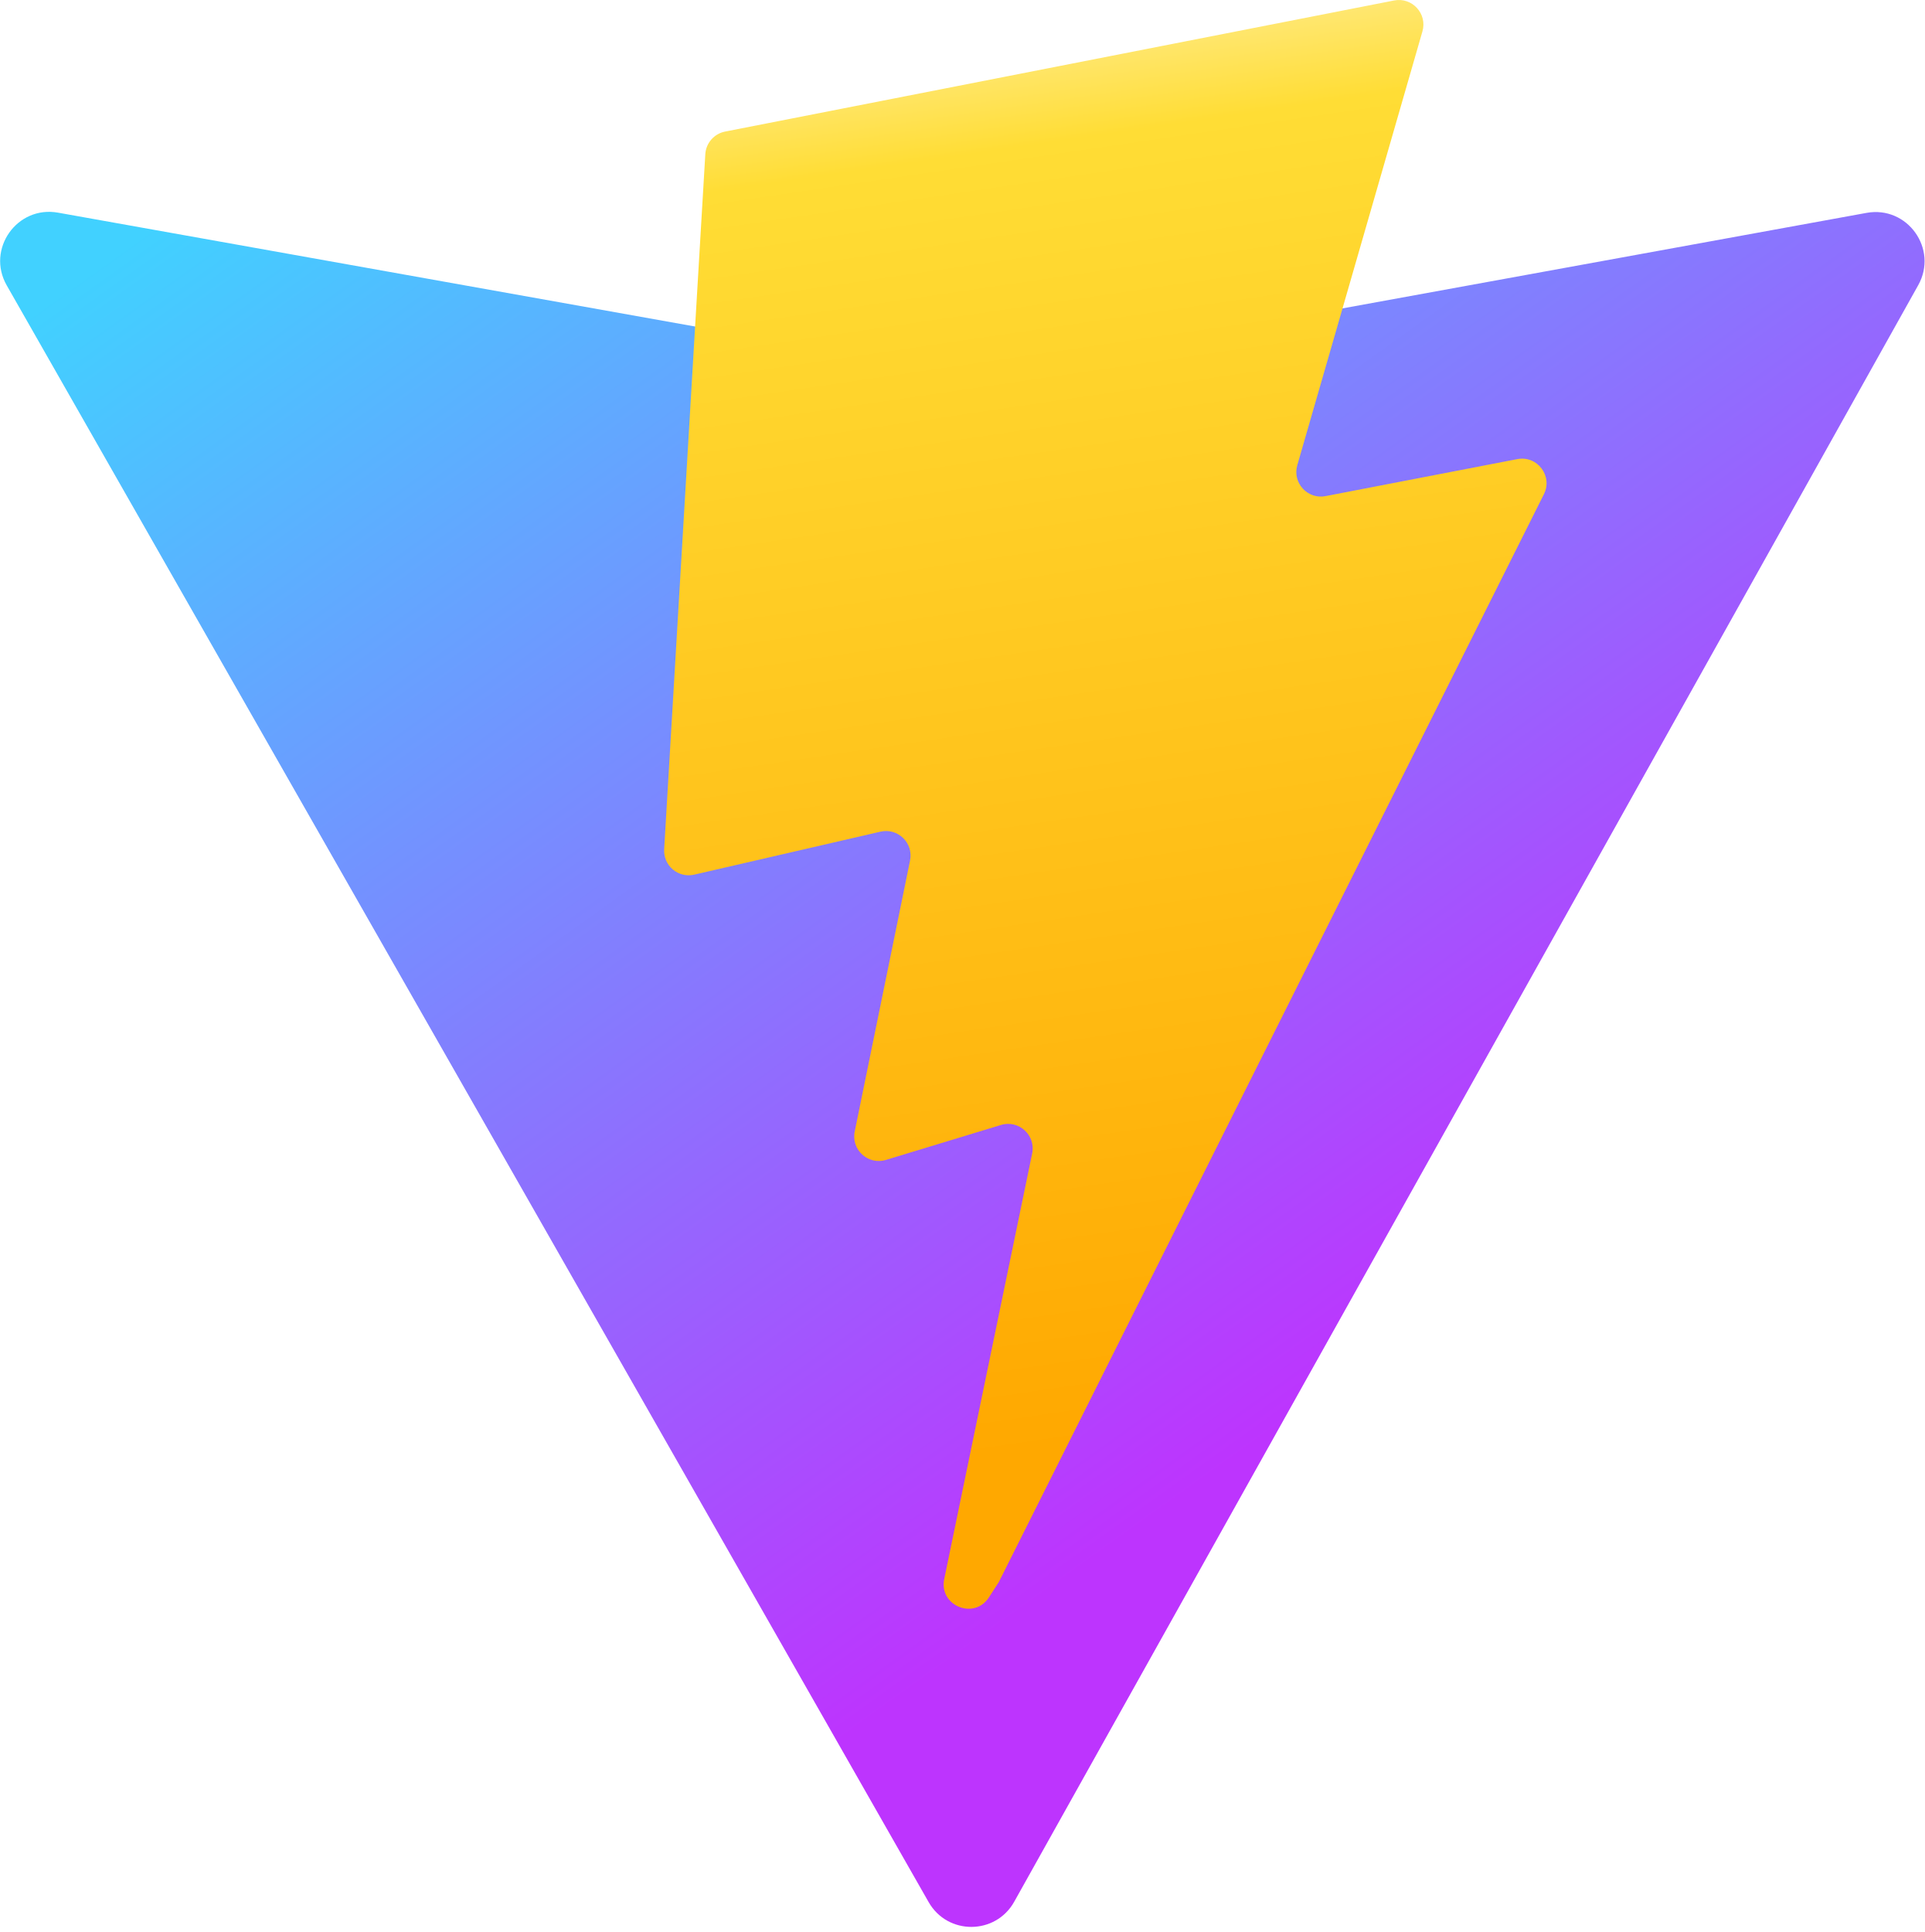
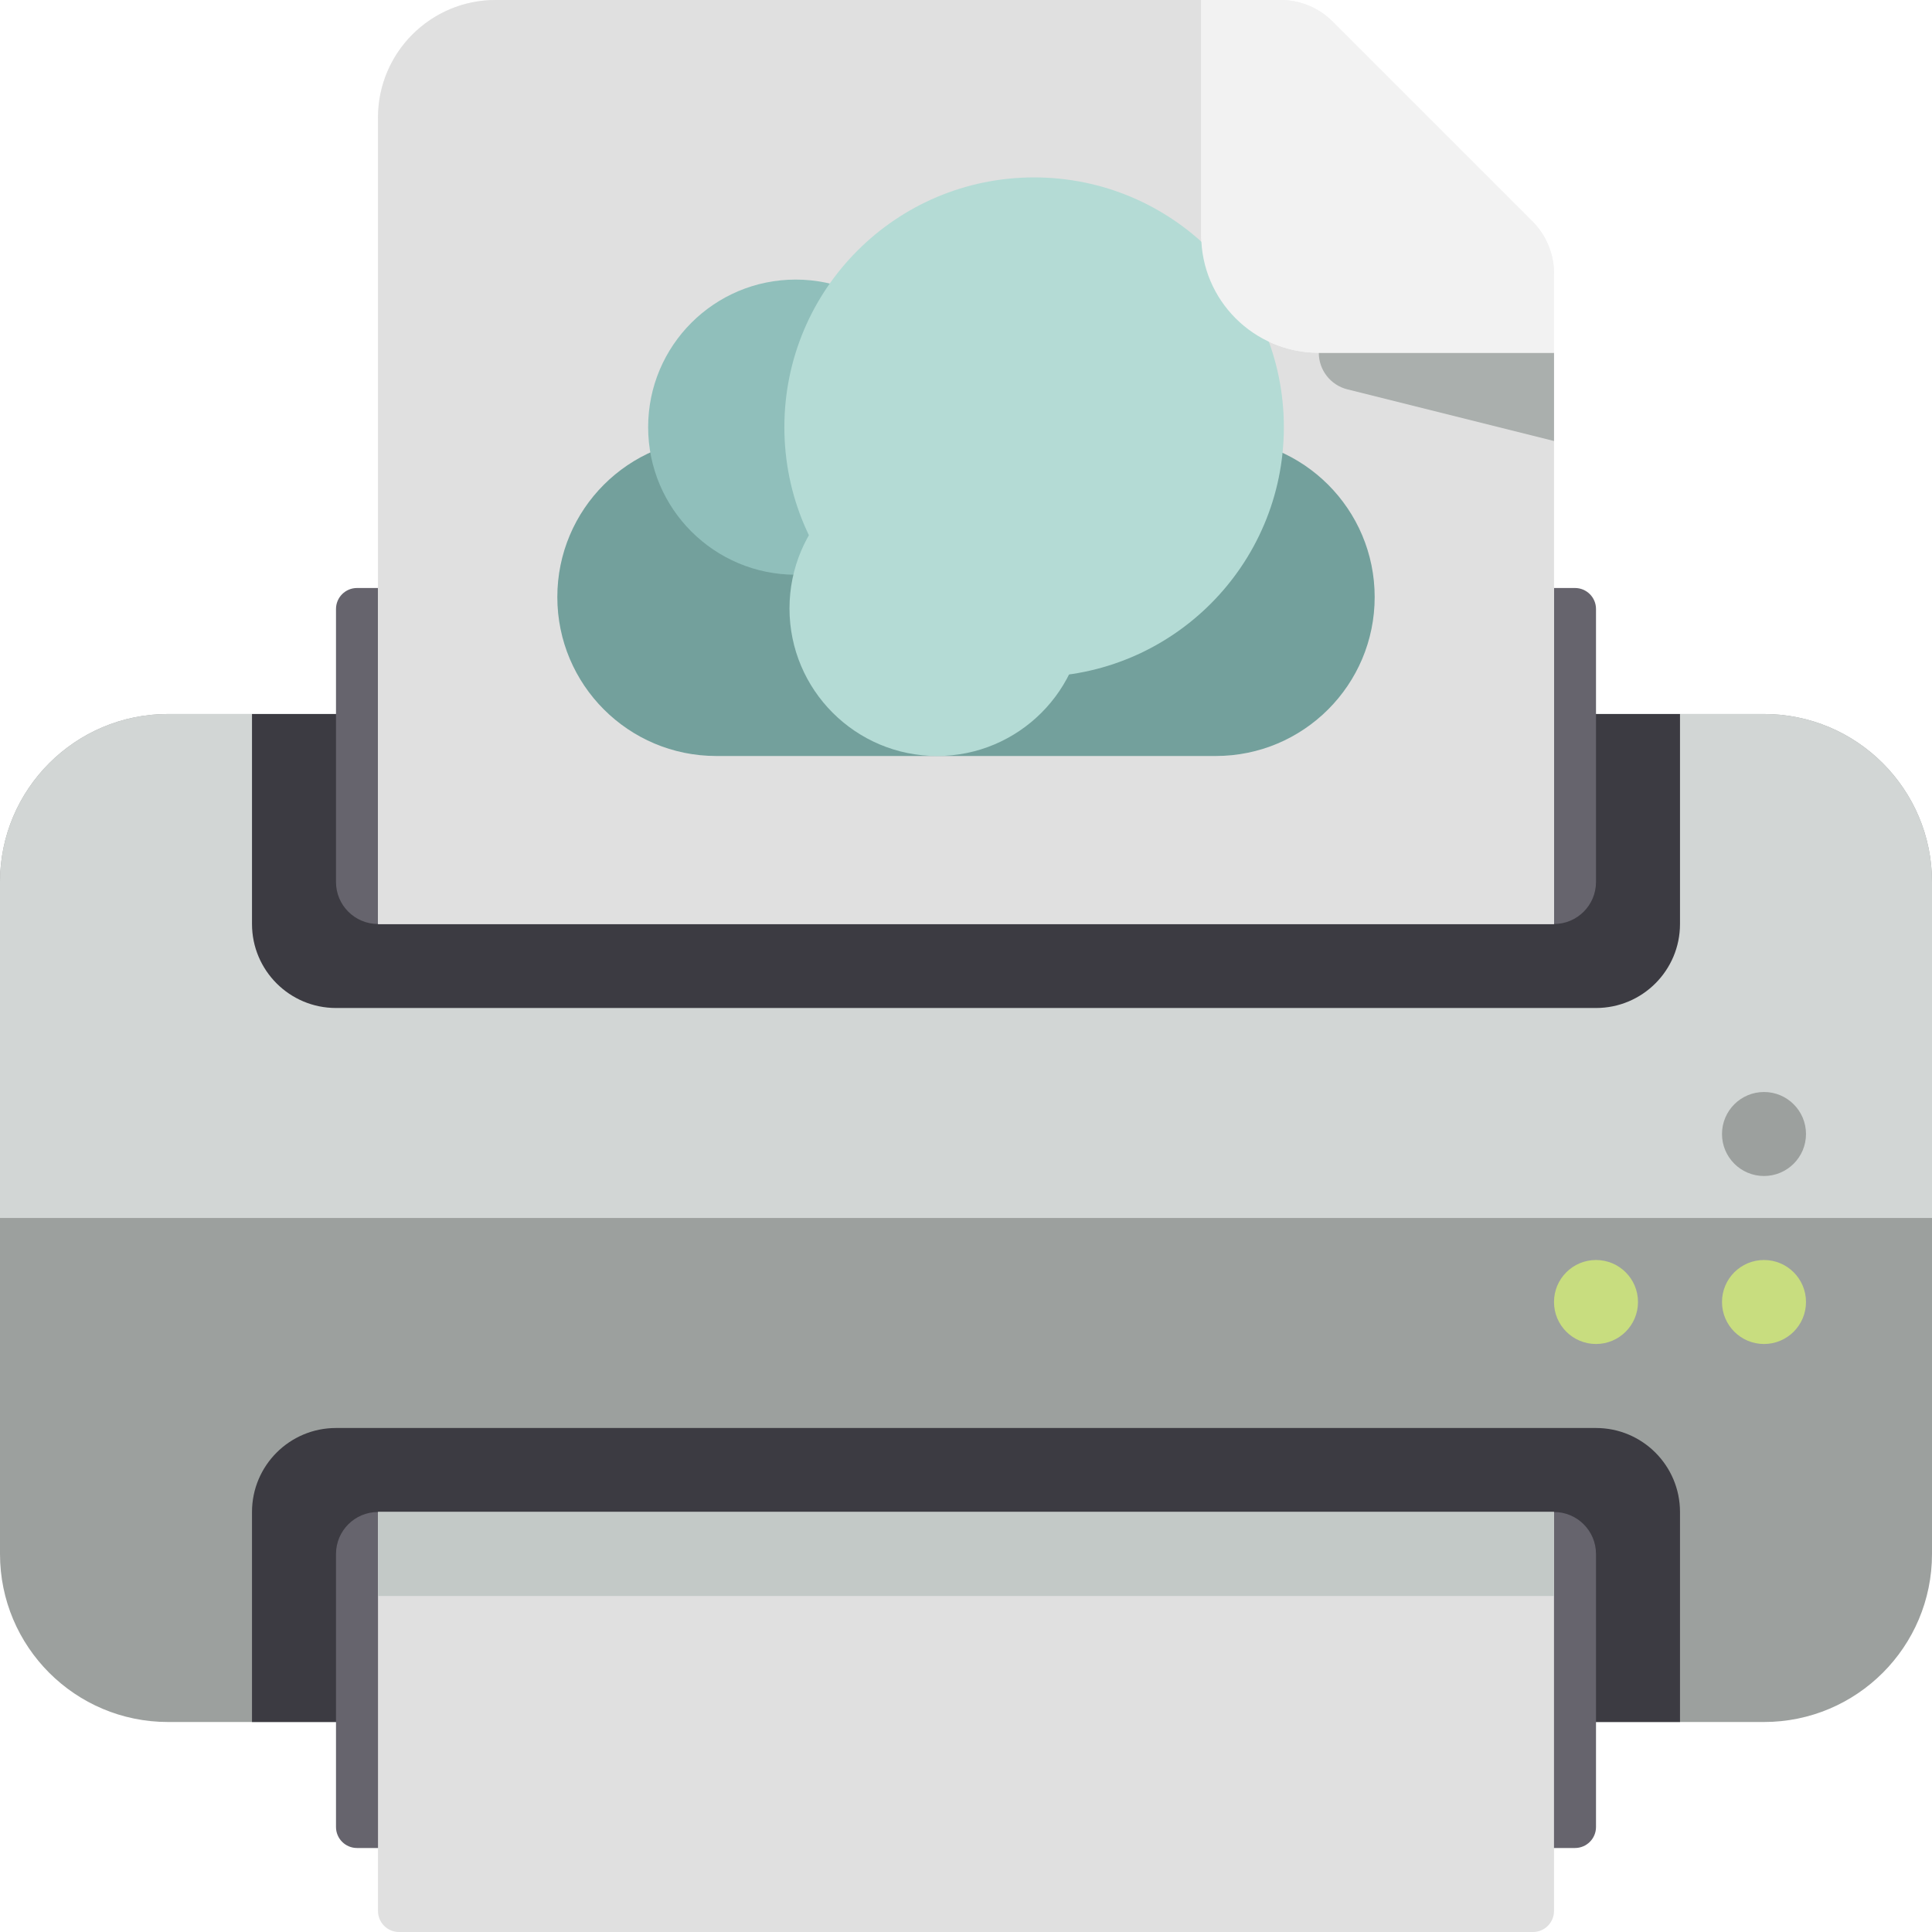
- <svg xmlns="http://www.w3.org/2000/svg" aria-hidden="true" role="img" class="iconify iconify--logos" width="31.88" height="32" preserveAspectRatio="xMidYMid meet" viewBox="0 0 256 257">
-   <defs>
-     <linearGradient id="IconifyId1813088fe1fbc01fb466" x1="-.828%" x2="57.636%" y1="7.652%" y2="78.411%">
-       <stop offset="0%" stop-color="#41D1FF" />
-       <stop offset="100%" stop-color="#BD34FE" />
-     </linearGradient>
-     <linearGradient id="IconifyId1813088fe1fbc01fb467" x1="43.376%" x2="50.316%" y1="2.242%" y2="89.03%">
-       <stop offset="0%" stop-color="#FFEA83" />
-       <stop offset="8.333%" stop-color="#FFDD35" />
-       <stop offset="100%" stop-color="#FFA800" />
-     </linearGradient>
-   </defs>
-   <path fill="url(#IconifyId1813088fe1fbc01fb466)" d="M255.153 37.938L134.897 252.976c-2.483 4.44-8.862 4.466-11.382.048L.875 37.958c-2.746-4.814 1.371-10.646 6.827-9.67l120.385 21.517a6.537 6.537 0 0 0 2.322-.004l117.867-21.483c5.438-.991 9.574 4.796 6.877 9.62Z" />
-   <path fill="url(#IconifyId1813088fe1fbc01fb467)" d="M185.432.063L96.44 17.501a3.268 3.268 0 0 0-2.634 3.014l-5.474 92.456a3.268 3.268 0 0 0 3.997 3.378l24.777-5.718c2.318-.535 4.413 1.507 3.936 3.838l-7.361 36.047c-.495 2.426 1.782 4.5 4.151 3.78l15.304-4.649c2.372-.72 4.652 1.36 4.15 3.788l-11.698 56.621c-.732 3.542 3.979 5.473 5.943 2.437l1.313-2.028l72.516-144.72c1.215-2.423-.88-5.186-3.54-4.672l-25.505 4.922c-2.396.462-4.435-1.77-3.759-4.114l16.646-57.705c.677-2.35-1.37-4.583-3.769-4.113Z" />
+ <svg xmlns="http://www.w3.org/2000/svg" height="800px" width="800px" version="1.1" id="Layer_1" viewBox="0 0 460 460" xml:space="preserve">
+   <g id="XMLID_978_">
+     <g id="Printer_1_">
+       <path id="XMLID_1663_" style="fill:#9CA09E;" d="M460,210v80v80c0,22.091-17.909,40-40,40H40c-22.091,0-40-17.909-40-40v-80v-80    c0-22.091,17.909-40,40-40h380C442.091,170,460,187.909,460,210z" />
+       <path id="XMLID_238_" style="fill:#D2D6D5;" d="M460,210v80H0v-80c0-22.091,17.909-40,40-40h380C442.091,170,460,187.909,460,210z    " />
+       <path id="XMLID_1464_" style="fill:#3C3B42;" d="M380,240H80c-11.046,0-20-8.954-20-20v-50h340v50    C400,231.046,391.046,240,380,240z" />
+       <path id="XMLID_1463_" style="fill:#66646D;" d="M380,145v65c0,5.523-4.477,10-10,10H90c-5.523,0-10-4.477-10-10v-65    c0-2.761,2.239-5,5-5h290C377.761,140,380,142.239,380,145z" />
+       <path id="XMLID_1471_" style="fill:#3C3B42;" d="M400,360v50H60v-50c0-11.046,8.954-20,20-20h300C391.046,340,400,348.954,400,360    z" />
+       <path id="XMLID_1477_" style="fill:#66646D;" d="M375,440H85c-2.761,0-5-2.239-5-5v-65c0-5.523,4.477-10,10-10h280    c5.523,0,10,4.477,10,10v65C380,437.761,377.761,440,375,440z" />
+     </g>
+     <g id="Control_panel_2_">
+       <path id="XMLID_1468_" style="fill:#C8DD7F;" d="M410,310L410,310c0-5.523,4.477-10,10-10l0,0c5.523,0,10,4.477,10,10l0,0    c0,5.523-4.477,10-10,10l0,0C414.477,320,410,315.523,410,310z" />
+       <path id="XMLID_1469_" style="fill:#C8DD7F;" d="M370,310L370,310c0-5.523,4.477-10,10-10l0,0c5.523,0,10,4.477,10,10l0,0    c0,5.523-4.477,10-10,10l0,0C374.477,320,370,315.523,370,310z" />
+       <path id="XMLID_1466_" style="fill:#9CA09E;" d="M410,270L410,270c0-5.523,4.477-10,10-10l0,0c5.523,0,10,4.477,10,10l0,0    c0,5.523-4.477,10-10,10l0,0C414.477,280,410,275.523,410,270z" />
+     </g>
+     <g id="Sheet_bottom_1_">
+       <path id="XMLID_1476_" style="fill:#E0E0E0;" d="M370,455c0,2.761-2.239,5-5,5H95c-2.761,0-5-2.239-5-5v-95h280V455z" />
+       <path id="XMLID_1475_" style="fill:#C3C9C7;" d="M370,380H90v-20h280V380z" />
+     </g>
+     <g id="Sheet_top_1_">
+       <path id="XMLID_1248_" style="fill:#F2F2F2;" d="M90,220V28c0-15.464,12.536-28,28-28h186.907c4.641,0,9.092,1.844,12.374,5.126    l47.593,47.593C368.156,56,370,60.452,370,65.093V220H90z" />
+       <path id="XMLID_236_" style="fill:#E0E0E0;" d="M314,84h56v136H90V28c0-15.464,12.536-28,28-28h168v56    C286,71.464,298.536,84,314,84z" />
+       <path id="XMLID_2344_" style="fill:#AAAFAD;" d="M314,84h56v21l-49.209-12.302C316.8,91.7,314,88.114,314,84z" />
+       <g id="Cloud_sign">
+         <path id="XMLID_1457_" style="fill:#73A09C;" d="M170.537,104.319h118.927c20.899,0,37.84,16.942,37.84,37.84l0,0     c0,20.899-16.942,37.84-37.84,37.84H170.537c-20.899,0-37.84-16.942-37.84-37.84l0,0     C132.696,121.261,149.638,104.319,170.537,104.319z" />
+         <path id="XMLID_1458_" style="fill:#90BFBB;" d="M154.319,101.704c0-19.406,15.732-35.137,35.137-35.137     s35.137,15.732,35.137,35.137s-15.732,35.137-35.137,35.137S154.319,121.109,154.319,101.704z" />
+         <path id="XMLID_1461_" style="fill:#B4DBD5;" d="M187.975,144.863c0-19.406,15.732-35.137,35.137-35.137     s35.137,15.732,35.137,35.137S242.518,180,223.112,180S187.975,164.268,187.975,144.863z" />
+         <path id="XMLID_1460_" style="fill:#B4DBD5;" d="M186.754,101.704c0-32.841,26.623-59.463,59.463-59.463     s59.463,26.623,59.463,59.463s-26.623,59.463-59.463,59.463S186.754,134.544,186.754,101.704z" />
+       </g>
+       <path id="XMLID_493_" style="fill:#F2F2F2;" d="M317.281,5.126l47.593,47.593C368.156,56,370,60.452,370,65.093V84h-56    c-15.464,0-28-12.536-28-28V0h18.907C309.548,0,314,1.844,317.281,5.126z" />
+     </g>
+   </g>
</svg>
